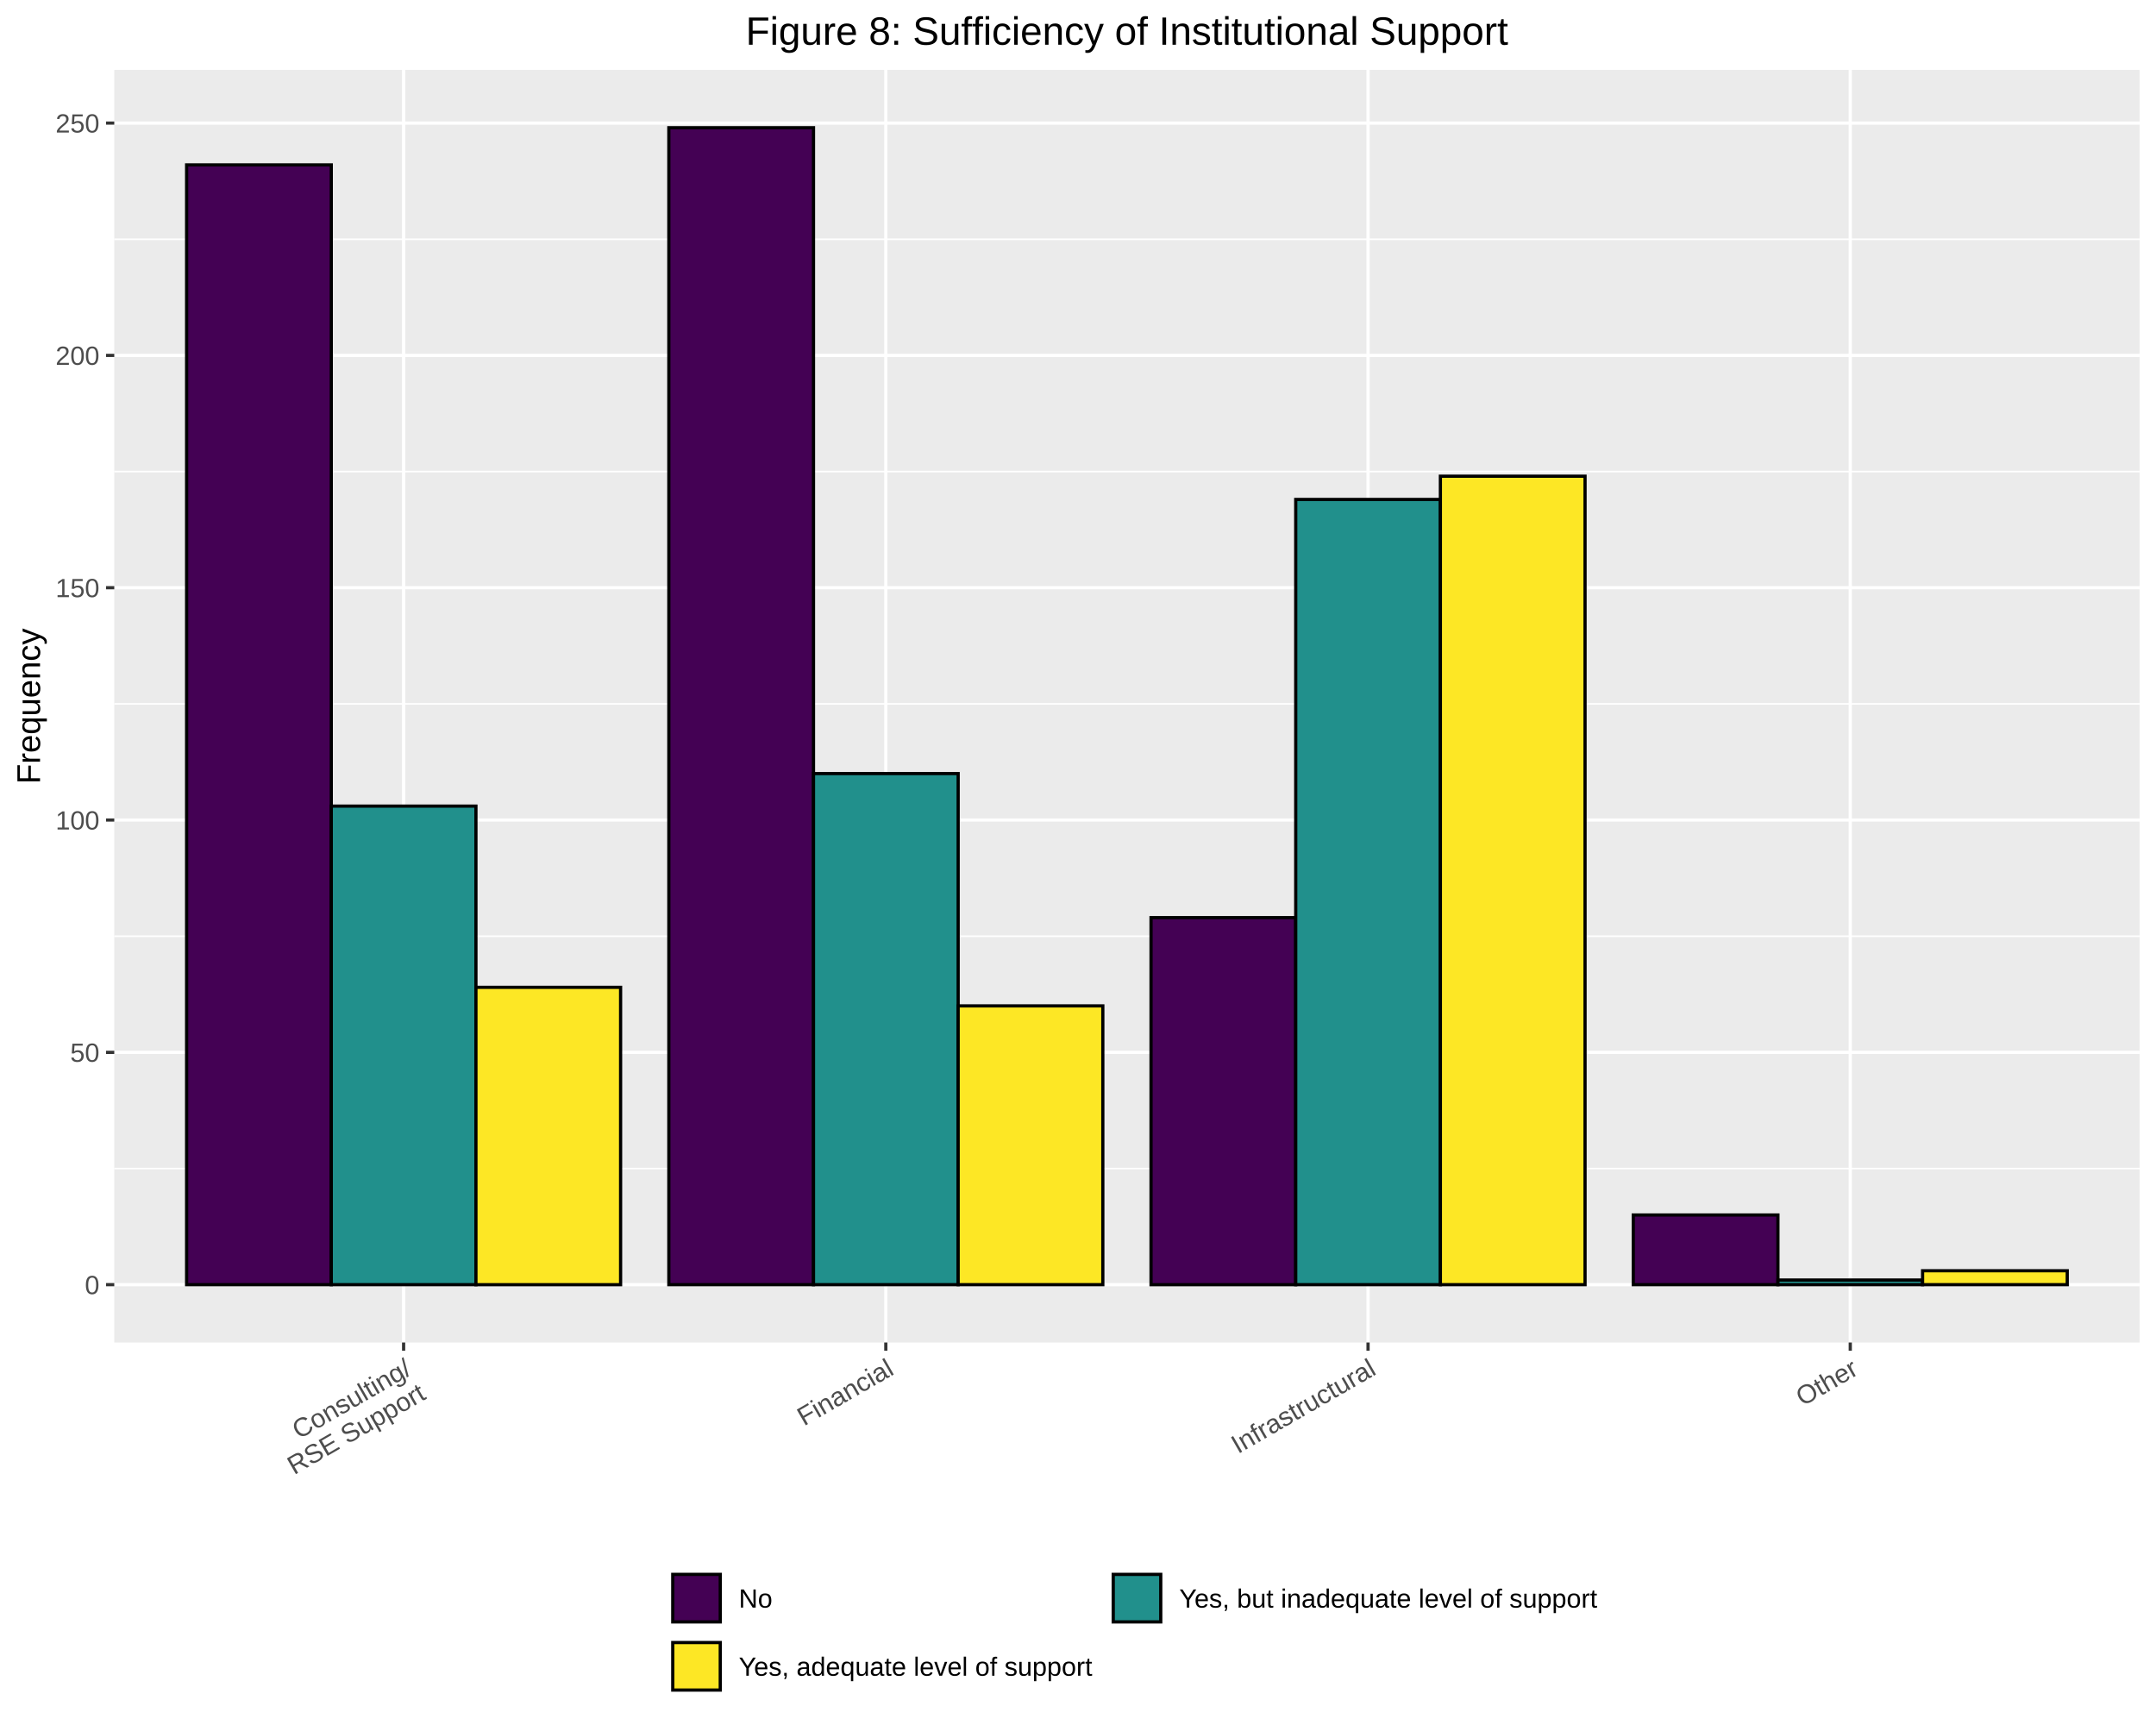
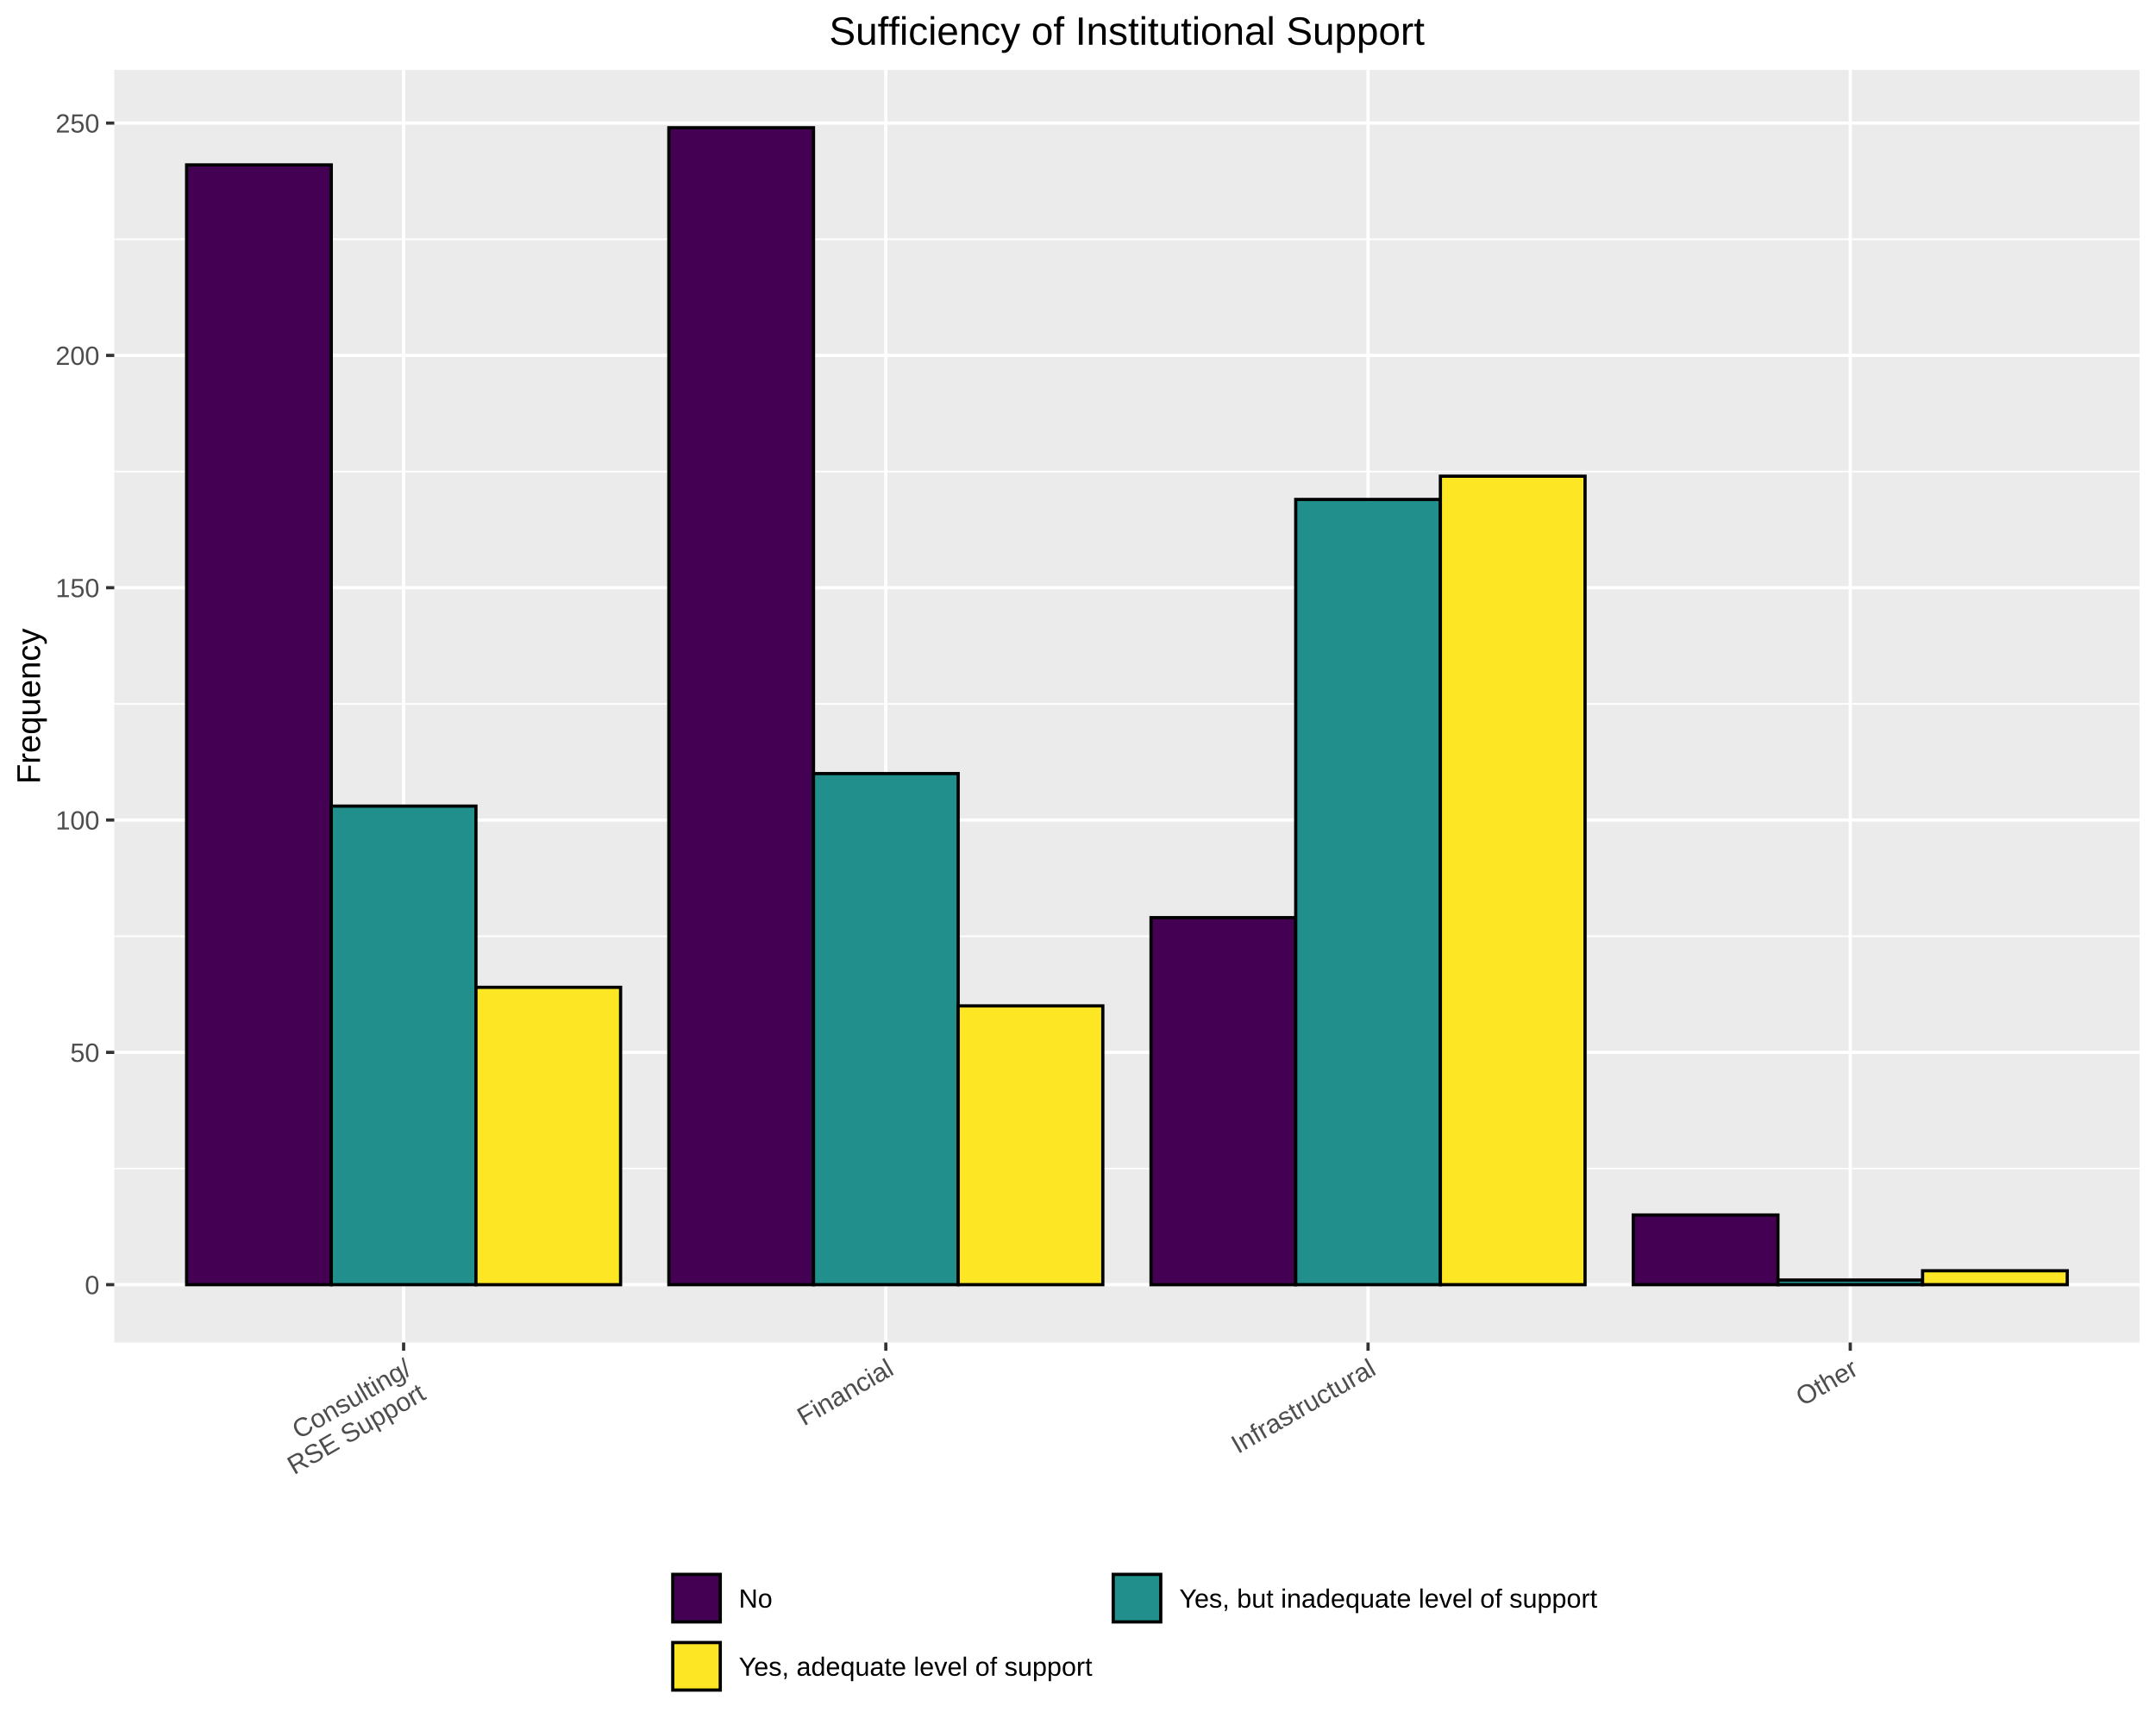
<svg xmlns="http://www.w3.org/2000/svg" class="svglite" width="720.00pt" height="576.00pt" viewBox="0 0 720.00 576.00">
  <defs>
    <style type="text/css">
    .svglite line, .svglite polyline, .svglite polygon, .svglite path, .svglite rect, .svglite circle {
      fill: none;
      stroke: #000000;
      stroke-linecap: round;
      stroke-linejoin: round;
      stroke-miterlimit: 10.00;
    }
    .svglite text {
      white-space: pre;
    }
  </style>
  </defs>
  <rect width="100%" height="100%" style="stroke: none; fill: #FFFFFF;" />
  <defs>
    <clipPath id="cpMC4wMHw3MjAuMDB8MC4wMHw1NzYuMDA=">
      <rect x="0.00" y="0.00" width="720.00" height="576.00" />
    </clipPath>
  </defs>
  <g clip-path="url(#cpMC4wMHw3MjAuMDB8MC4wMHw1NzYuMDA=)">
    <rect x="0.00" y="0.00" width="720.00" height="576.00" style="stroke-width: 1.07; stroke: #FFFFFF; fill: #FFFFFF;" />
  </g>
  <defs>
    <clipPath id="cpMzguMTZ8NzE0LjUyfDIzLjM0fDQ0OC4yOQ==">
      <rect x="38.16" y="23.34" width="676.36" height="424.95" />
    </clipPath>
  </defs>
  <g clip-path="url(#cpMzguMTZ8NzE0LjUyfDIzLjM0fDQ0OC4yOQ==)">
    <rect x="38.16" y="23.34" width="676.36" height="424.95" style="stroke-width: 1.07; stroke: none; fill: #EBEBEB;" />
    <polyline points="38.16,390.19 714.52,390.19 " style="stroke-width: 0.53; stroke: #FFFFFF; stroke-linecap: butt;" />
    <polyline points="38.16,312.61 714.52,312.61 " style="stroke-width: 0.53; stroke: #FFFFFF; stroke-linecap: butt;" />
    <polyline points="38.16,235.04 714.52,235.04 " style="stroke-width: 0.53; stroke: #FFFFFF; stroke-linecap: butt;" />
    <polyline points="38.16,157.46 714.52,157.46 " style="stroke-width: 0.53; stroke: #FFFFFF; stroke-linecap: butt;" />
    <polyline points="38.16,79.89 714.52,79.89 " style="stroke-width: 0.53; stroke: #FFFFFF; stroke-linecap: butt;" />
    <polyline points="38.16,428.97 714.52,428.97 " style="stroke-width: 1.07; stroke: #FFFFFF; stroke-linecap: butt;" />
    <polyline points="38.16,351.40 714.52,351.40 " style="stroke-width: 1.07; stroke: #FFFFFF; stroke-linecap: butt;" />
    <polyline points="38.16,273.82 714.52,273.82 " style="stroke-width: 1.07; stroke: #FFFFFF; stroke-linecap: butt;" />
    <polyline points="38.16,196.25 714.52,196.25 " style="stroke-width: 1.07; stroke: #FFFFFF; stroke-linecap: butt;" />
    <polyline points="38.16,118.67 714.52,118.67 " style="stroke-width: 1.07; stroke: #FFFFFF; stroke-linecap: butt;" />
    <polyline points="38.16,41.10 714.52,41.10 " style="stroke-width: 1.07; stroke: #FFFFFF; stroke-linecap: butt;" />
    <polyline points="134.79,448.29 134.79,23.34 " style="stroke-width: 1.07; stroke: #FFFFFF; stroke-linecap: butt;" />
    <polyline points="295.82,448.29 295.82,23.34 " style="stroke-width: 1.07; stroke: #FFFFFF; stroke-linecap: butt;" />
    <polyline points="456.86,448.29 456.86,23.34 " style="stroke-width: 1.07; stroke: #FFFFFF; stroke-linecap: butt;" />
    <polyline points="617.90,448.29 617.90,23.34 " style="stroke-width: 1.07; stroke: #FFFFFF; stroke-linecap: butt;" />
    <rect x="62.32" y="55.06" width="48.31" height="373.91" style="stroke-width: 1.07; stroke-linecap: square; stroke-linejoin: miter; fill: #440154;" />
    <rect x="110.63" y="269.17" width="48.31" height="159.80" style="stroke-width: 1.07; stroke-linecap: square; stroke-linejoin: miter; fill: #21908C;" />
    <rect x="158.94" y="329.68" width="48.31" height="99.30" style="stroke-width: 1.07; stroke-linecap: square; stroke-linejoin: miter; fill: #FDE725;" />
    <rect x="223.36" y="42.65" width="48.31" height="386.32" style="stroke-width: 1.07; stroke-linecap: square; stroke-linejoin: miter; fill: #440154;" />
    <rect x="271.67" y="258.31" width="48.31" height="170.66" style="stroke-width: 1.07; stroke-linecap: square; stroke-linejoin: miter; fill: #21908C;" />
    <rect x="319.98" y="335.88" width="48.31" height="93.09" style="stroke-width: 1.07; stroke-linecap: square; stroke-linejoin: miter; fill: #FDE725;" />
    <rect x="384.39" y="306.41" width="48.31" height="122.57" style="stroke-width: 1.07; stroke-linecap: square; stroke-linejoin: miter; fill: #440154;" />
    <rect x="432.71" y="166.77" width="48.31" height="262.20" style="stroke-width: 1.07; stroke-linecap: square; stroke-linejoin: miter; fill: #21908C;" />
    <rect x="481.02" y="159.01" width="48.31" height="269.96" style="stroke-width: 1.07; stroke-linecap: square; stroke-linejoin: miter; fill: #FDE725;" />
    <rect x="545.43" y="405.70" width="48.31" height="23.27" style="stroke-width: 1.07; stroke-linecap: square; stroke-linejoin: miter; fill: #440154;" />
    <rect x="593.74" y="427.42" width="48.31" height="1.55" style="stroke-width: 1.07; stroke-linecap: square; stroke-linejoin: miter; fill: #21908C;" />
    <rect x="642.05" y="424.32" width="48.31" height="4.65" style="stroke-width: 1.07; stroke-linecap: square; stroke-linejoin: miter; fill: #FDE725;" />
  </g>
  <g clip-path="url(#cpMC4wMHw3MjAuMDB8MC4wMHw1NzYuMDA=)">
    <text x="33.23" y="432.13" text-anchor="end" style="font-size: 8.80px;fill: #4D4D4D; font-family: &quot;Arial&quot;;" textLength="4.90px" lengthAdjust="spacingAndGlyphs">0</text>
    <text x="33.23" y="354.55" text-anchor="end" style="font-size: 8.80px;fill: #4D4D4D; font-family: &quot;Arial&quot;;" textLength="9.79px" lengthAdjust="spacingAndGlyphs">50</text>
    <text x="33.23" y="276.98" text-anchor="end" style="font-size: 8.80px;fill: #4D4D4D; font-family: &quot;Arial&quot;;" textLength="14.69px" lengthAdjust="spacingAndGlyphs">100</text>
    <text x="33.23" y="199.40" text-anchor="end" style="font-size: 8.80px;fill: #4D4D4D; font-family: &quot;Arial&quot;;" textLength="14.69px" lengthAdjust="spacingAndGlyphs">150</text>
    <text x="33.23" y="121.83" text-anchor="end" style="font-size: 8.80px;fill: #4D4D4D; font-family: &quot;Arial&quot;;" textLength="14.69px" lengthAdjust="spacingAndGlyphs">200</text>
    <text x="33.23" y="44.25" text-anchor="end" style="font-size: 8.80px;fill: #4D4D4D; font-family: &quot;Arial&quot;;" textLength="14.69px" lengthAdjust="spacingAndGlyphs">250</text>
    <polyline points="35.42,428.97 38.16,428.97 " style="stroke-width: 1.07; stroke: #333333; stroke-linecap: butt;" />
    <polyline points="35.42,351.40 38.16,351.40 " style="stroke-width: 1.07; stroke: #333333; stroke-linecap: butt;" />
    <polyline points="35.42,273.82 38.16,273.82 " style="stroke-width: 1.07; stroke: #333333; stroke-linecap: butt;" />
    <polyline points="35.42,196.25 38.16,196.25 " style="stroke-width: 1.07; stroke: #333333; stroke-linecap: butt;" />
    <polyline points="35.42,118.67 38.16,118.67 " style="stroke-width: 1.07; stroke: #333333; stroke-linecap: butt;" />
    <polyline points="35.42,41.10 38.16,41.10 " style="stroke-width: 1.07; stroke: #333333; stroke-linecap: butt;" />
    <polyline points="134.79,451.03 134.79,448.29 " style="stroke-width: 1.07; stroke: #333333; stroke-linecap: butt;" />
    <polyline points="295.82,451.03 295.82,448.29 " style="stroke-width: 1.07; stroke: #333333; stroke-linecap: butt;" />
    <polyline points="456.86,451.03 456.86,448.29 " style="stroke-width: 1.07; stroke: #333333; stroke-linecap: butt;" />
    <polyline points="617.90,451.03 617.90,448.29 " style="stroke-width: 1.07; stroke: #333333; stroke-linecap: butt;" />
    <text transform="translate(137.94,458.68) rotate(-30)" text-anchor="end" style="font-size: 8.80px;fill: #4D4D4D; font-family: &quot;Arial&quot;;" textLength="46.45px" lengthAdjust="spacingAndGlyphs">Consulting/ </text>
    <text transform="translate(142.69,466.91) rotate(-30)" text-anchor="end" style="font-size: 8.80px;fill: #4D4D4D; font-family: &quot;Arial&quot;;" textLength="53.79px" lengthAdjust="spacingAndGlyphs"> RSE Support</text>
    <text transform="translate(298.98,458.68) rotate(-30)" text-anchor="end" style="font-size: 8.80px;fill: #4D4D4D; font-family: &quot;Arial&quot;;" textLength="35.21px" lengthAdjust="spacingAndGlyphs">Financial</text>
    <text transform="translate(460.01,458.68) rotate(-30)" text-anchor="end" style="font-size: 8.80px;fill: #4D4D4D; font-family: &quot;Arial&quot;;" textLength="53.78px" lengthAdjust="spacingAndGlyphs">Infrastructural</text>
    <text transform="translate(621.05,458.68) rotate(-30)" text-anchor="end" style="font-size: 8.80px;fill: #4D4D4D; font-family: &quot;Arial&quot;;" textLength="22.00px" lengthAdjust="spacingAndGlyphs">Other</text>
    <text transform="translate(13.37,235.81) rotate(-90)" text-anchor="middle" style="font-size: 11.00px; font-family: &quot;Arial&quot;;" textLength="51.98px" lengthAdjust="spacingAndGlyphs">Frequency</text>
    <rect x="213.00" y="519.52" width="326.69" height="51.00" style="stroke-width: 1.07; stroke: none; fill: #FFFFFF;" />
    <rect x="223.96" y="525.00" width="17.28" height="17.28" style="stroke-width: 1.07; stroke: none; fill: #F2F2F2;" />
    <rect x="224.67" y="525.71" width="15.86" height="15.86" style="stroke-width: 1.07; stroke-linecap: square; stroke-linejoin: miter; fill: #440154;" />
    <rect x="371.06" y="525.00" width="17.28" height="17.28" style="stroke-width: 1.07; stroke: none; fill: #F2F2F2;" />
    <rect x="371.77" y="525.71" width="15.86" height="15.86" style="stroke-width: 1.07; stroke-linecap: square; stroke-linejoin: miter; fill: #21908C;" />
    <rect x="223.96" y="547.76" width="17.28" height="17.28" style="stroke-width: 1.07; stroke: none; fill: #F2F2F2;" />
    <rect x="224.67" y="548.47" width="15.86" height="15.86" style="stroke-width: 1.07; stroke-linecap: square; stroke-linejoin: miter; fill: #FDE725;" />
    <text x="246.72" y="536.80" style="font-size: 8.80px; font-family: &quot;Arial&quot;;" textLength="11.25px" lengthAdjust="spacingAndGlyphs">No</text>
    <text x="393.82" y="536.80" style="font-size: 8.80px; font-family: &quot;Arial&quot;;" textLength="140.39px" lengthAdjust="spacingAndGlyphs">Yes, but inadequate level of support</text>
    <text x="246.72" y="559.55" style="font-size: 8.80px; font-family: &quot;Arial&quot;;" textLength="118.86px" lengthAdjust="spacingAndGlyphs">Yes, adequate level of support</text>
-     <text x="376.34" y="14.94" text-anchor="middle" style="font-size: 13.20px; font-family: &quot;Arial&quot;;" textLength="254.43px" lengthAdjust="spacingAndGlyphs">Figure 8: Sufﬁciency of Institutional Support</text>
+     <text x="376.34" y="14.94" text-anchor="middle" style="font-size: 13.20px; font-family: &quot;Arial&quot;;" textLength="198.71px" lengthAdjust="spacingAndGlyphs">Sufﬁciency of Institutional Support</text>
  </g>
</svg>
